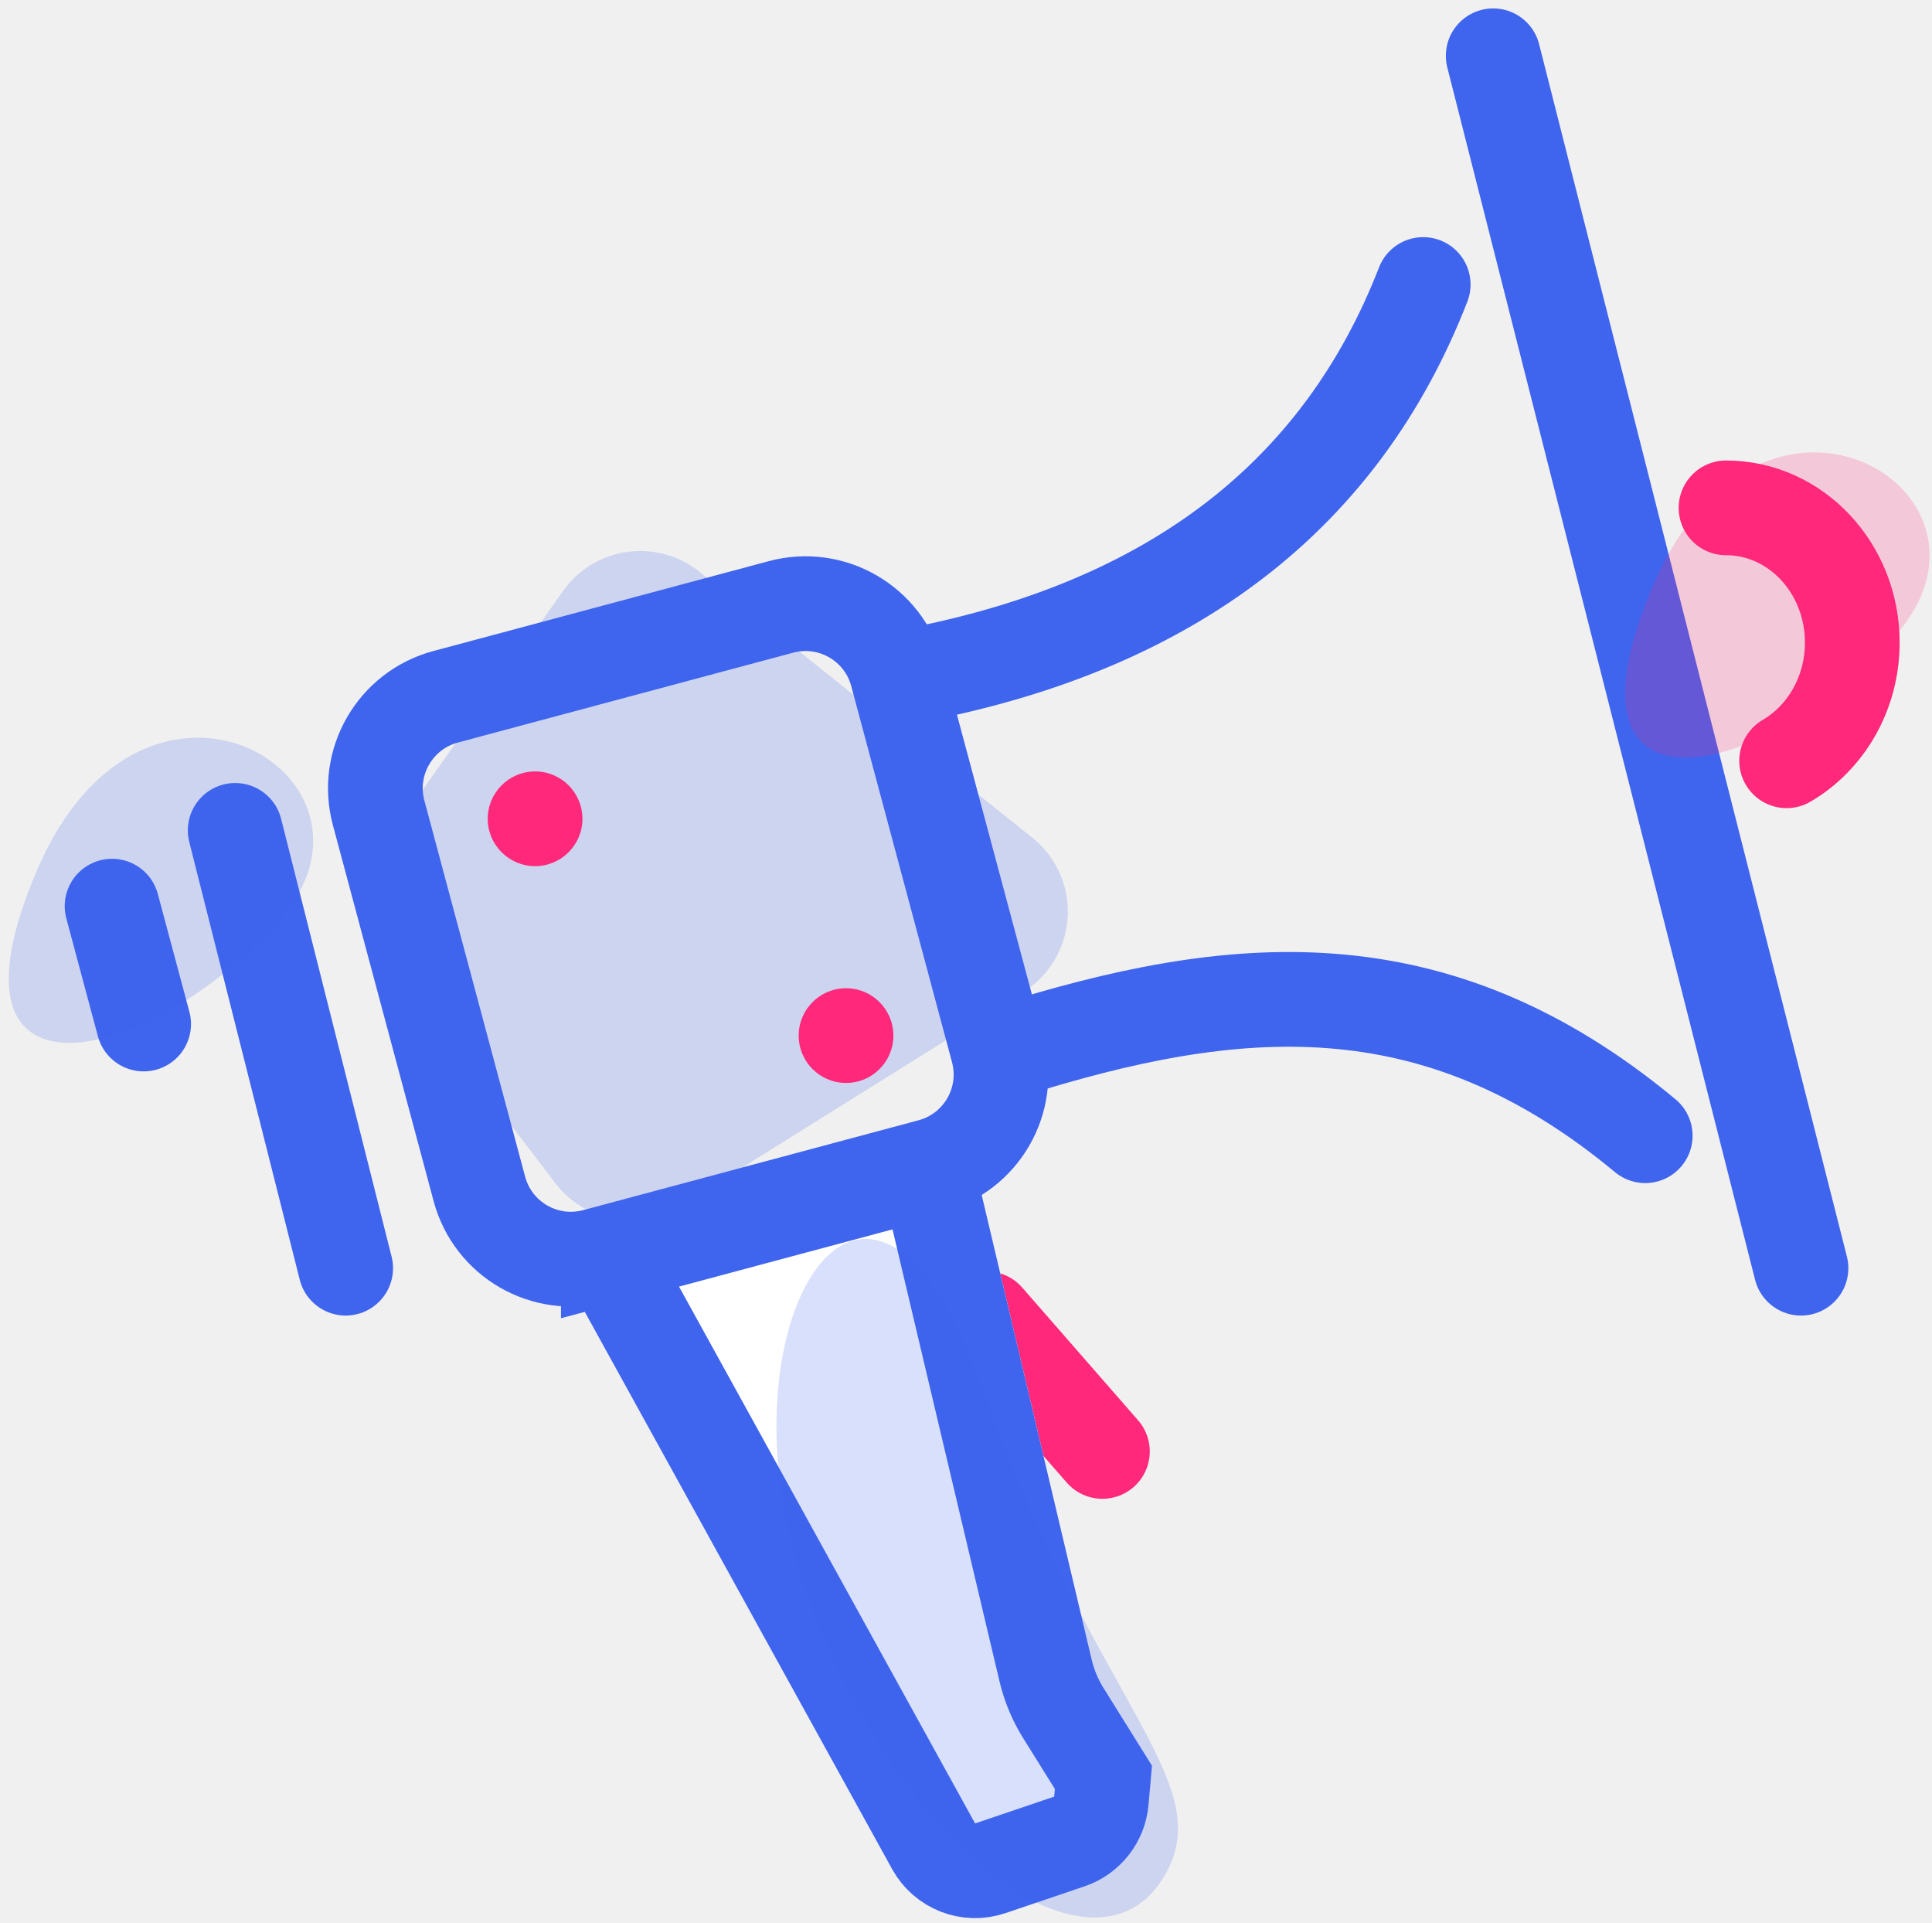
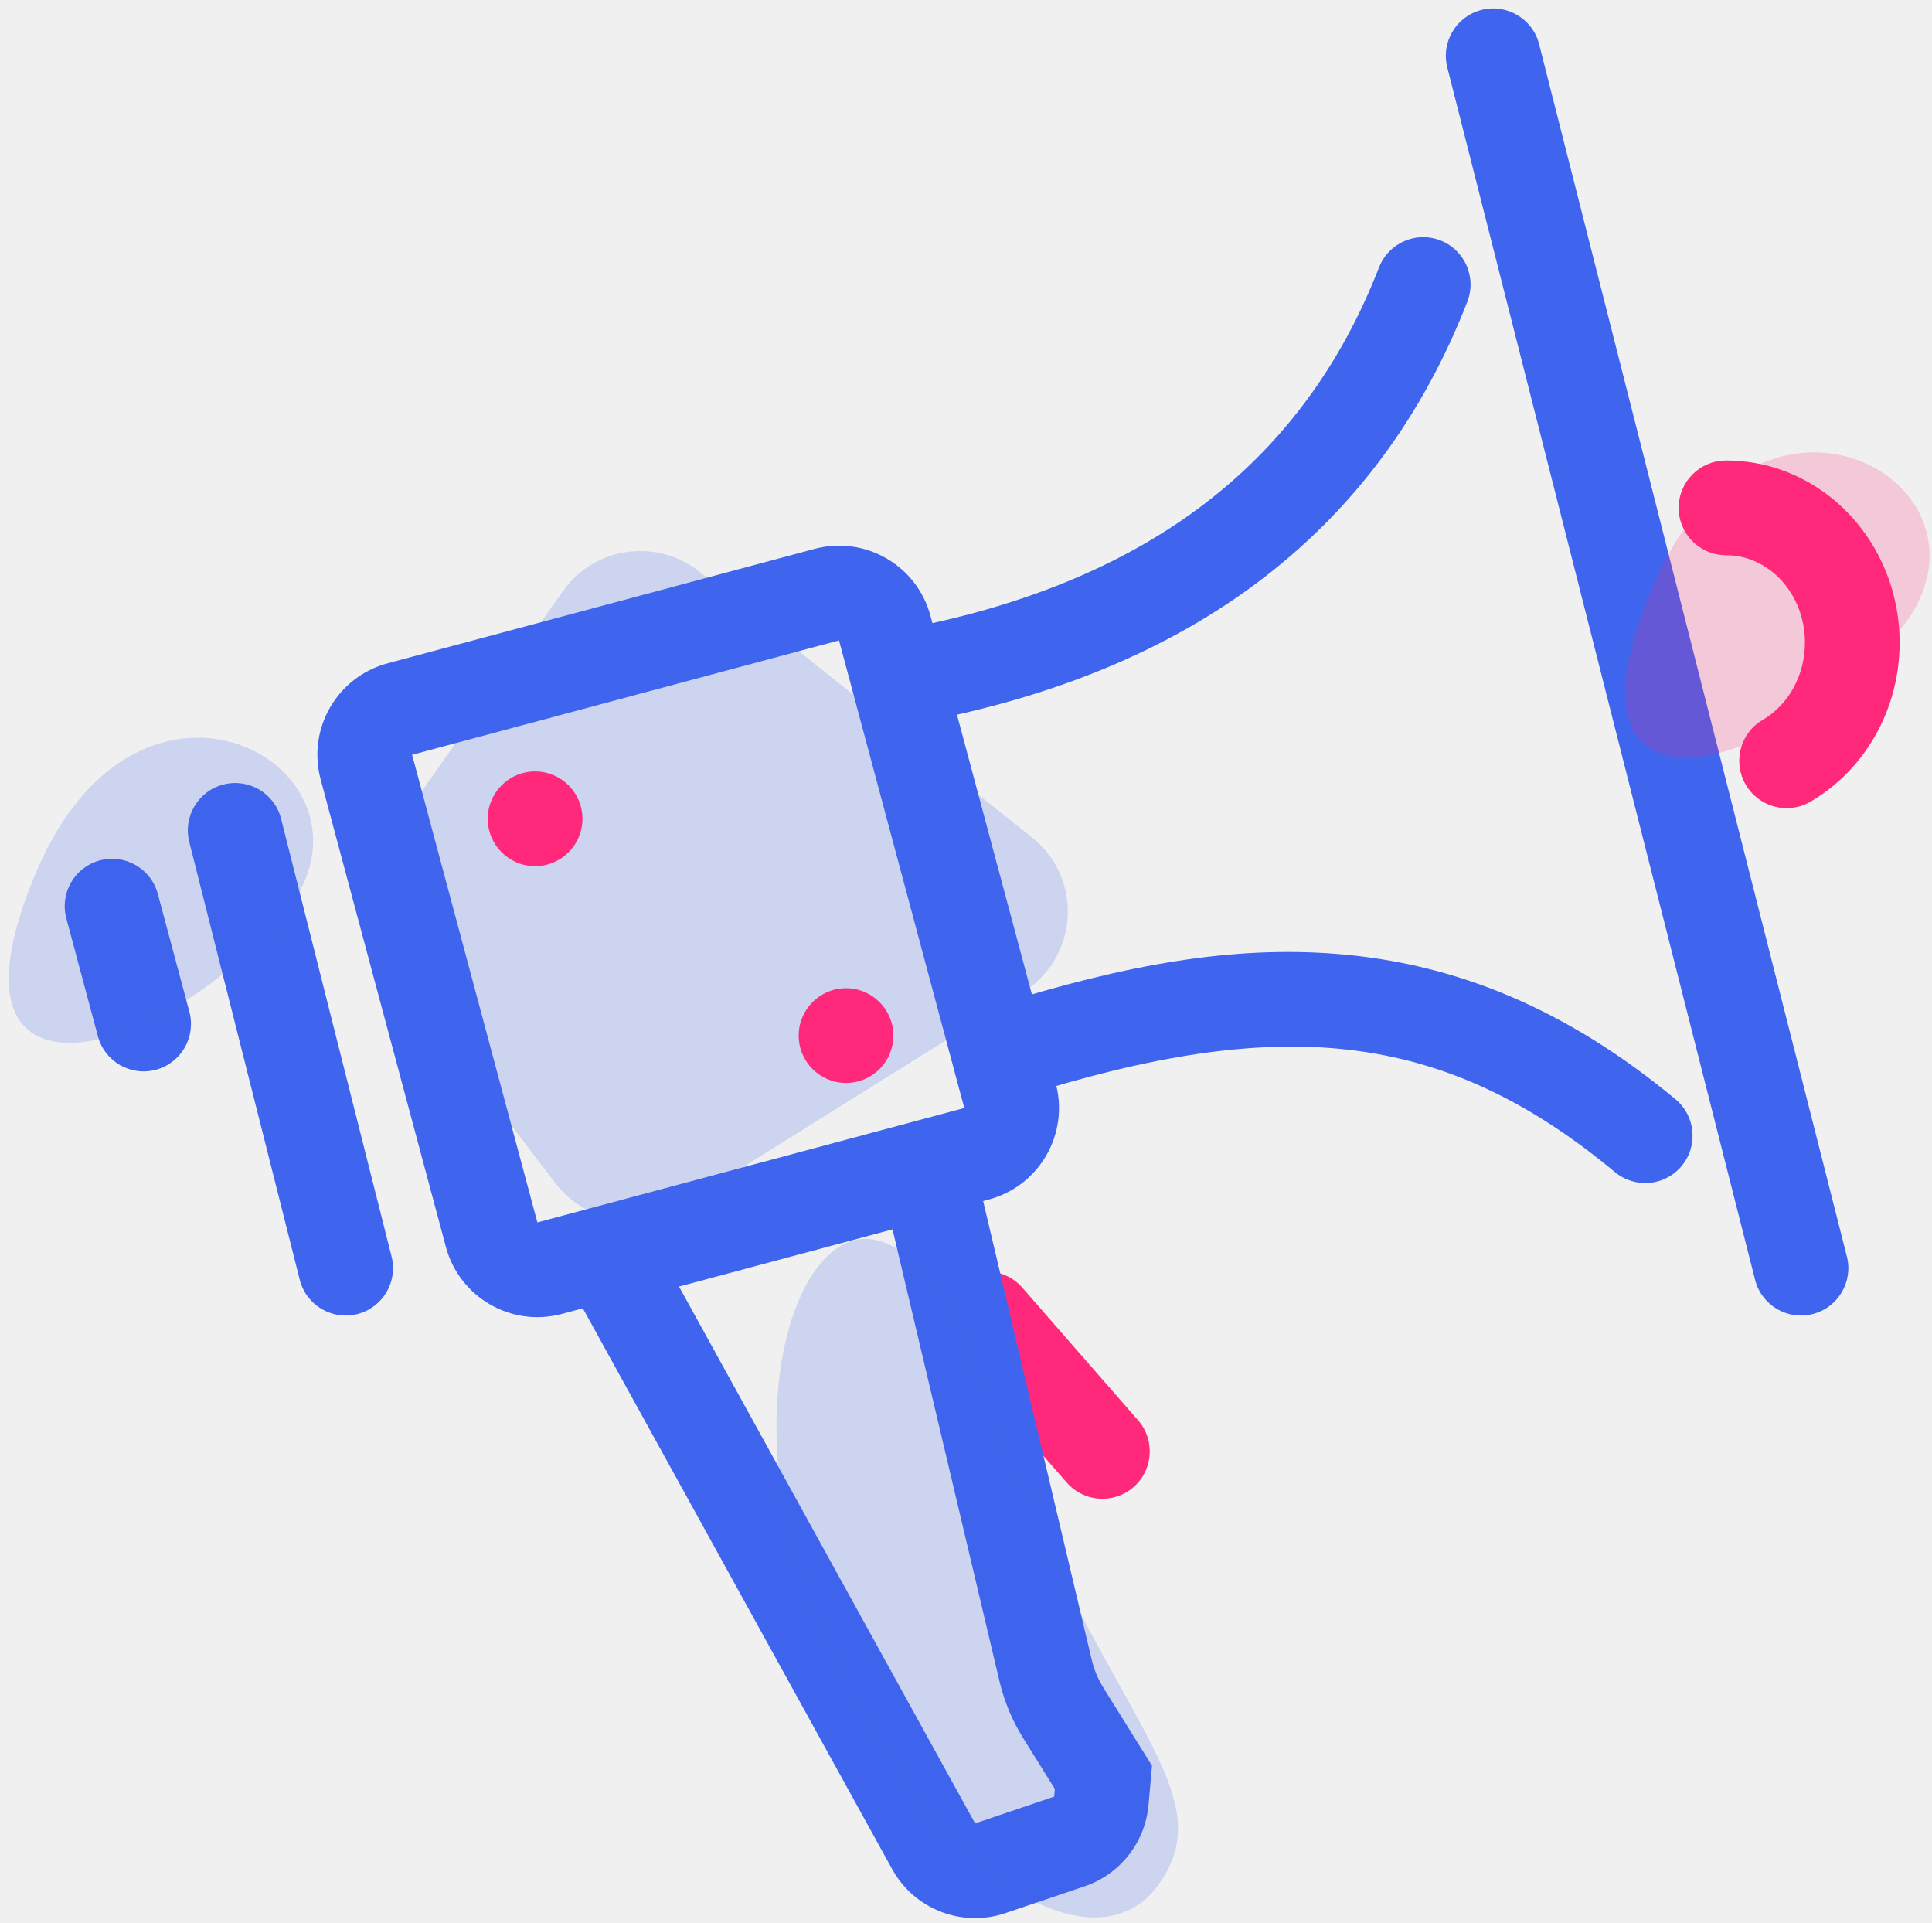
- <svg xmlns="http://www.w3.org/2000/svg" xmlns:xlink="http://www.w3.org/1999/xlink" width="204" height="203" viewBox="0 0 204 203">
-   <defs>
-     <path id="a" d="M57.772 124.479l37.432 67.86a10 10 0 0 0 11.964 4.64l8.352-2.828a10 10 0 0 0 6.753-8.593l.366-4.142-5.12-8.209a10 10 0 0 1-1.246-2.988l-13.674-57.753-44.827 12.013z" />
-   </defs>
-   <g fill="none" fill-rule="evenodd" transform="translate(-1 5)">
-     <path fill="#3F64ED" fill-opacity=".2" d="M60.442 57.409L41.38 84.414a10 10 0 0 0 .216 11.828L59.63 119.9a10 10 0 0 0 13.25 2.42l36.17-22.593c4.684-2.926 6.11-9.095 3.184-13.779a10 10 0 0 0-2.24-2.515l-35.14-28.07c-4.315-3.448-10.608-2.744-14.055 1.571a10 10 0 0 0-.356.475z" />
-     <path stroke="#FF287A" stroke-linecap="round" stroke-width="10" d="M189.649 75.32c4.132-2.416 6.934-7.1 6.934-12.481 0-7.855-5.97-14.222-13.333-14.222" />
-     <path stroke="#3F64ED" stroke-linecap="round" stroke-width="10" d="M107.453 105.966c23.701-7.468 44.947-9.605 67.267 8.936M25.833 82.667L37.5 128.889" />
-     <path stroke="#FF287A" stroke-linecap="round" stroke-width="10" d="M105.173 134.226l12.23 14.01" />
-     <path stroke="#3F64ED" stroke-linecap="round" stroke-width="10" d="M12.833 90.667l3.334 12.444M158.667.889l32.5 128M98.093 66.177c26.848-5.288 44.575-19 53.182-41.14" />
-     <use fill="#FFF" xlink:href="#a" />
-     <path stroke="#3F64ED" stroke-width="10" d="M65.234 127.656l34.348 62.267a5 5 0 0 0 5.982 2.32l8.352-2.828a5 5 0 0 0 3.376-4.296l.219-2.476-4.235-6.79a15 15 0 0 1-1.869-4.482L98.92 118.63l-33.686 9.027z" />
-     <rect width="56.667" height="61.111" x="45.333" y="62.778" stroke="#3F64ED" stroke-width="10" rx="10" transform="rotate(-15 73.667 93.333)" />
-     <circle cx="57.5" cy="81.444" r="5" fill="#FF287A" />
-     <circle cx="90.333" cy="104.333" r="5" fill="#FF287A" />
-     <path fill="#3F64ED" fill-opacity=".2" d="M30.535 92.126c13.253-15.115-14.25-31.777-25.616-5.274-11.366 26.502 12.363 20.39 25.616 5.274z" />
-     <path fill="#FF287A" fill-opacity=".2" d="M201.213 62.005c13.253-15.116-14.25-31.777-25.616-5.275-11.366 26.503 12.363 20.39 25.616 5.275z" />
-     <path fill="#3F64ED" fill-opacity=".2" d="M86.198 163.34c-10.352-28.388 6.615-55.743 18.52-21.79 11.906 33.952 25.893 42.02 18.7 52.31-7.193 10.29-26.867-2.133-37.22-30.52z" />
+ <svg xmlns="http://www.w3.org/2000/svg" width="204px" height="203px" viewBox="0 0 204 203" version="1.1">
+   <defs />
+   <g id="querycon-invision-comments" stroke="none" stroke-width="1" fill="none" fill-rule="evenodd" transform="translate(-705, -5065)">
+     <g id="call-for-speakers" transform="translate(350, 4968)">
+       <g id="megaphone" transform="translate(354, 97)">
+         <path d="M60.442,62.409 L41.381,89.414 C38.863,92.981 38.95,97.77 41.597,101.242 L59.629,124.9 C62.759,129.007 68.5,130.055 72.88,127.32 L109.049,104.727 C113.733,101.801 115.159,95.632 112.233,90.948 C111.634,89.989 110.876,89.139 109.993,88.433 L74.853,60.362 C70.538,56.915 64.245,57.619 60.798,61.934 C60.675,62.089 60.556,62.247 60.442,62.409 Z" id="Path-21" fill-opacity="0.2" fill="#3F64ED" />
+         <path d="M192.172,84.636 C189.788,86.03 186.726,85.227 185.332,82.843 C183.939,80.459 184.741,77.397 187.125,76.003 C189.825,74.425 191.583,71.325 191.583,67.839 C191.583,62.676 187.778,58.617 183.25,58.617 C180.489,58.617 178.25,56.378 178.25,53.617 C178.25,50.855 180.489,48.617 183.25,48.617 C193.45,48.617 201.583,57.292 201.583,67.839 C201.583,74.86 197.955,81.255 192.172,84.636 Z" id="Oval-3" fill="#FF287A" fill-rule="nonzero" />
+         <path d="M108.956,115.735 C106.322,116.565 103.514,115.103 102.685,112.469 C101.855,109.835 103.317,107.027 105.951,106.197 C120.066,101.75 131.189,99.866 141.987,100.695 C154.74,101.675 166.494,106.568 177.915,116.055 C180.039,117.82 180.331,120.972 178.567,123.096 C176.802,125.221 173.65,125.512 171.526,123.748 C153.213,108.537 135.998,107.215 108.956,115.735 Z" id="Path-6" fill="#3F64ED" fill-rule="nonzero" />
+         <path d="M20.985,88.89 C20.31,86.213 21.932,83.495 24.61,82.819 C27.287,82.143 30.005,83.766 30.681,86.443 L42.348,132.665 C43.024,135.343 41.401,138.061 38.724,138.737 C36.046,139.413 33.328,137.79 32.652,135.113 L20.985,88.89 Z" id="Path-7" fill="#3F64ED" fill-rule="nonzero" />
+         <path d="M101.406,142.515 C99.59,140.434 99.804,137.276 101.884,135.46 C103.965,133.644 107.123,133.858 108.939,135.938 L121.17,149.948 C122.986,152.028 122.772,155.186 120.692,157.002 C118.612,158.818 115.453,158.604 113.637,156.524 L101.406,142.515 Z" id="Path-19" fill="#FF287A" fill-rule="nonzero" />
+         <path d="M8.004,96.96 C7.289,94.293 8.872,91.551 11.54,90.837 C14.207,90.122 16.949,91.706 17.663,94.373 L20.996,106.817 C21.711,109.485 20.128,112.226 17.46,112.941 C14.793,113.655 12.051,112.072 11.337,109.405 L8.004,96.96 Z" id="Path-9" fill="#3F64ED" fill-rule="nonzero" />
+         <path d="M153.82,7.119 C153.141,4.443 154.76,1.722 157.436,1.043 C160.113,0.363 162.833,1.982 163.513,4.658 L196.013,132.658 C196.692,135.335 195.074,138.056 192.397,138.735 C189.721,139.415 187,137.796 186.32,135.119 L153.82,7.119 Z" id="Path-4" fill="#3F64ED" fill-rule="nonzero" />
+         <path d="M99.059,76.083 C96.349,76.616 93.721,74.853 93.187,72.143 C92.653,69.434 94.417,66.805 97.126,66.271 C122.361,61.301 138.657,48.696 146.615,28.225 C147.616,25.652 150.513,24.376 153.087,25.377 C155.661,26.378 156.936,29.275 155.936,31.849 C146.68,55.656 127.521,70.477 99.059,76.083 Z" id="Path-5" fill="#3F64ED" fill-rule="nonzero" />
+         <path d="" id="Path-8" stroke="#3F64ED" />
+         <path d="M103.96,192.508 L112.312,189.679 L112.383,188.869 L109.034,183.499 C107.884,181.656 107.043,179.638 106.542,177.523 L95.241,129.791 L72.697,135.832 L103.96,192.508 Z M57.772,129.479 L102.599,117.466 L116.273,175.219 C116.523,176.277 116.944,177.286 117.519,178.207 L122.639,186.416 L122.273,190.558 C121.924,194.508 119.275,197.879 115.52,199.151 L107.168,201.979 C102.582,203.533 97.542,201.578 95.204,197.338 L57.772,129.479 Z" id="Path-18" fill="#3F64ED" fill-rule="nonzero" />
+         <path d="M50.333,72.778 L50.333,123.889 L97,123.889 L97,72.778 L50.333,72.778 Z M50.333,62.778 L97,62.778 C102.523,62.778 107,67.255 107,72.778 L107,123.889 C107,129.412 102.523,133.889 97,133.889 L50.333,133.889 C44.81,133.889 40.333,129.412 40.333,123.889 L40.333,72.778 C40.333,67.255 44.81,62.778 50.333,62.778 Z" id="Rectangle-6" fill="#3F64ED" fill-rule="nonzero" transform="translate(73.66667, 98.33333) rotate(-15) translate(-73.66667, -98.33333) " />
+         <circle id="Oval-4" fill="#FF287A" cx="57.5" cy="86.444" r="5" />
+         <circle id="Oval-4" fill="#FF287A" cx="90.333" cy="109.333" r="5" />
+         <path d="M17.323,82.233 C-0.708,73.344 -9.683,104.223 18.858,108.342 C47.399,112.461 35.353,91.122 17.323,82.233 Z" id="Path-22" fill-opacity="0.2" fill="#3F64ED" transform="translate(18.21475, 94.74877) rotate(-255) translate(-18.21475, -94.74877) " />
+         <path d="M188.001,52.112 C169.97,43.222 160.995,74.101 189.536,78.22 C218.077,82.339 206.031,61.001 188.001,52.112 Z" id="Path-22" fill-opacity="0.2" fill="#FF287A" transform="translate(188.8932, 64.62736) rotate(-255) translate(-188.8932, -64.62736) " />
+         <path d="M86.198,168.339 C75.846,139.952 92.813,112.597 104.719,146.549 C116.624,180.502 130.611,188.57 123.418,198.86 C116.225,209.15 96.551,196.727 86.198,168.339 Z" id="Path-23" fill-opacity="0.2" fill="#3F64ED" />
+       </g>
+     </g>
  </g>
</svg>
